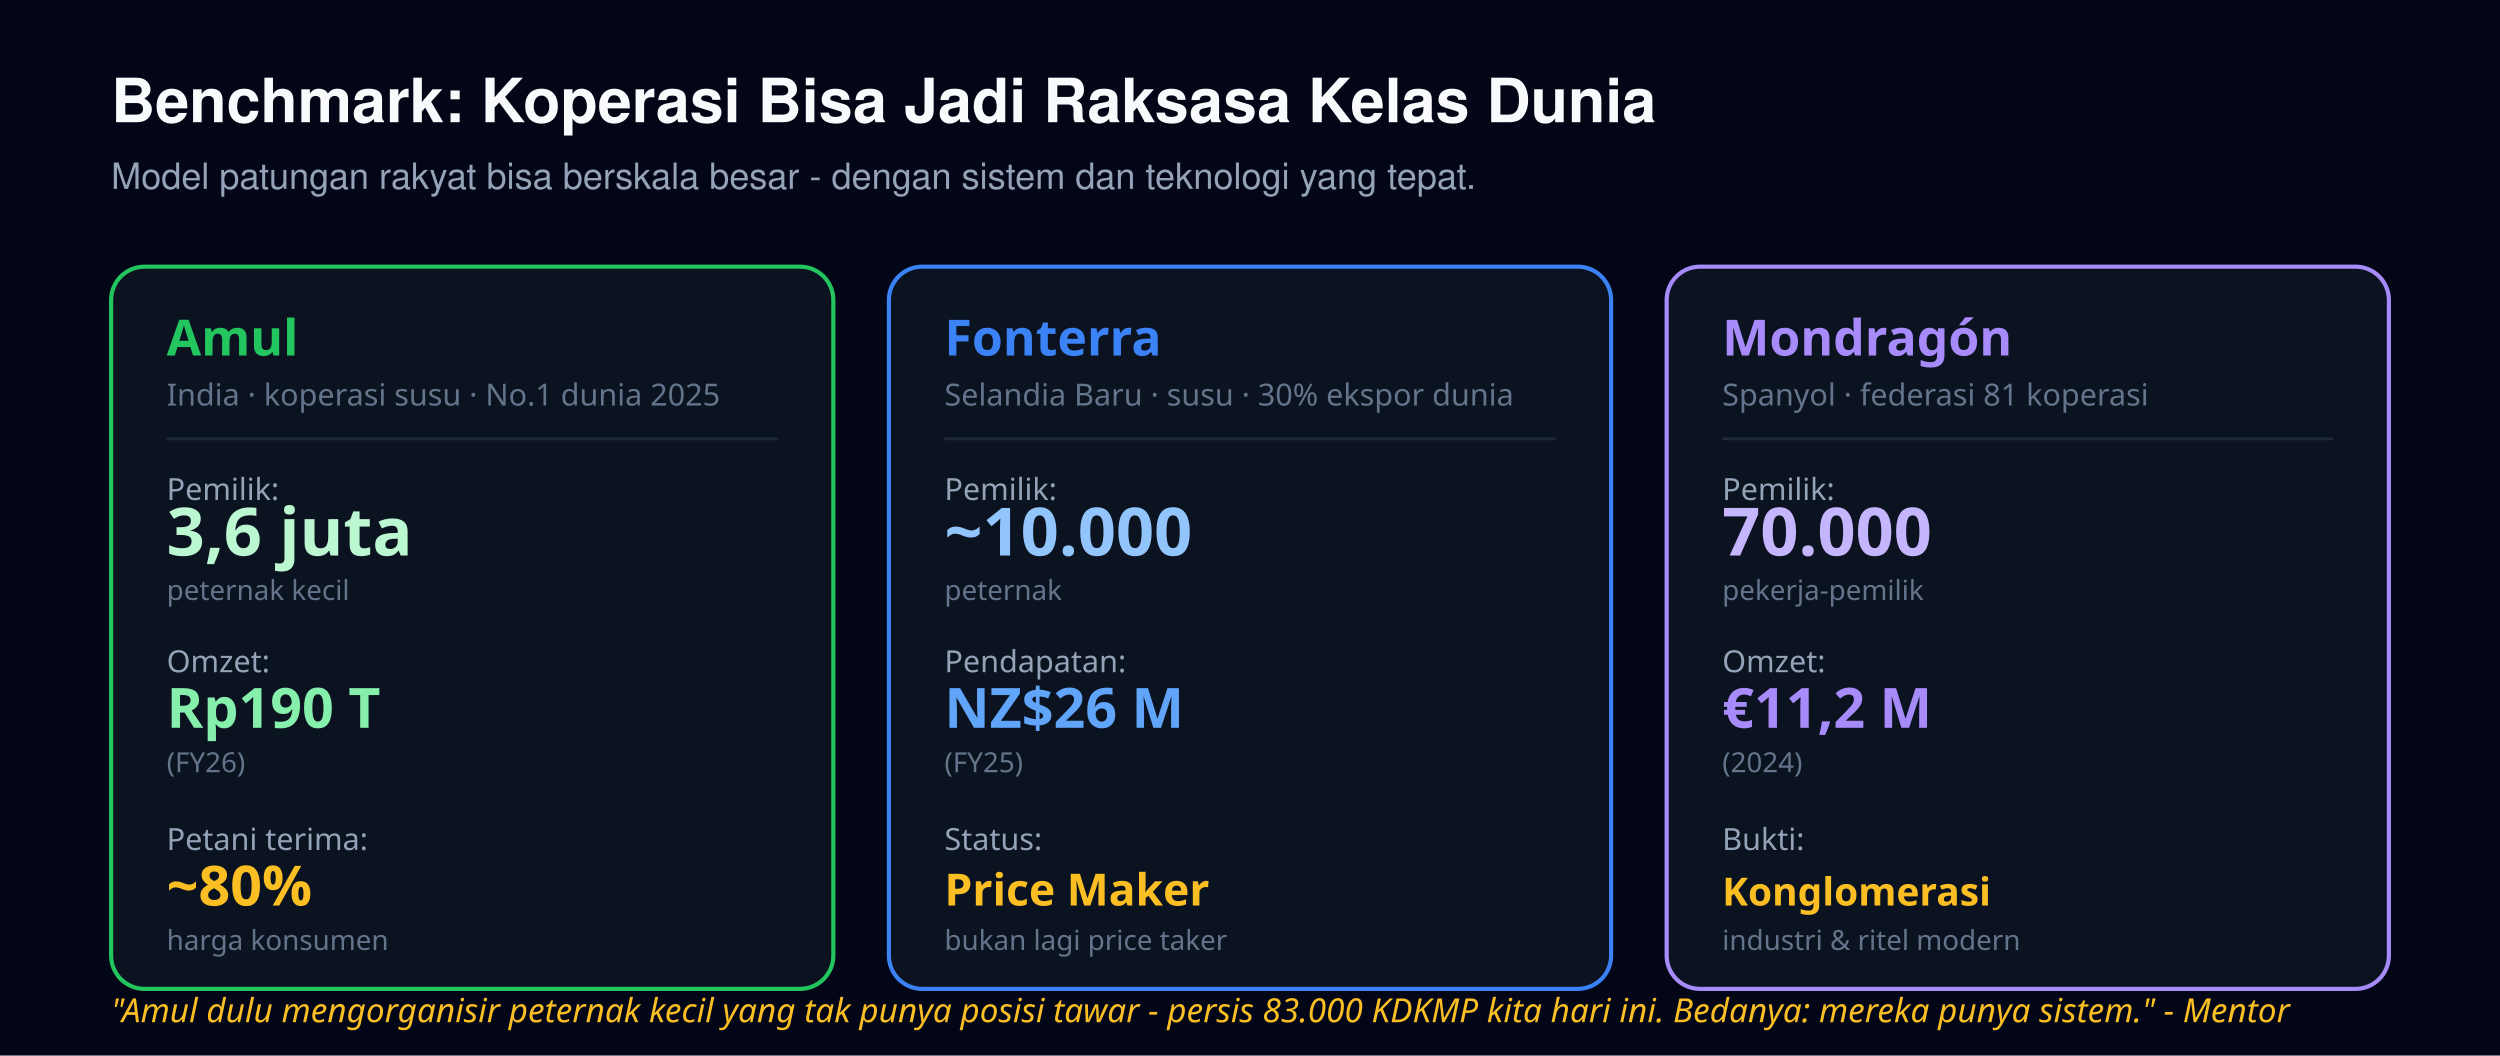
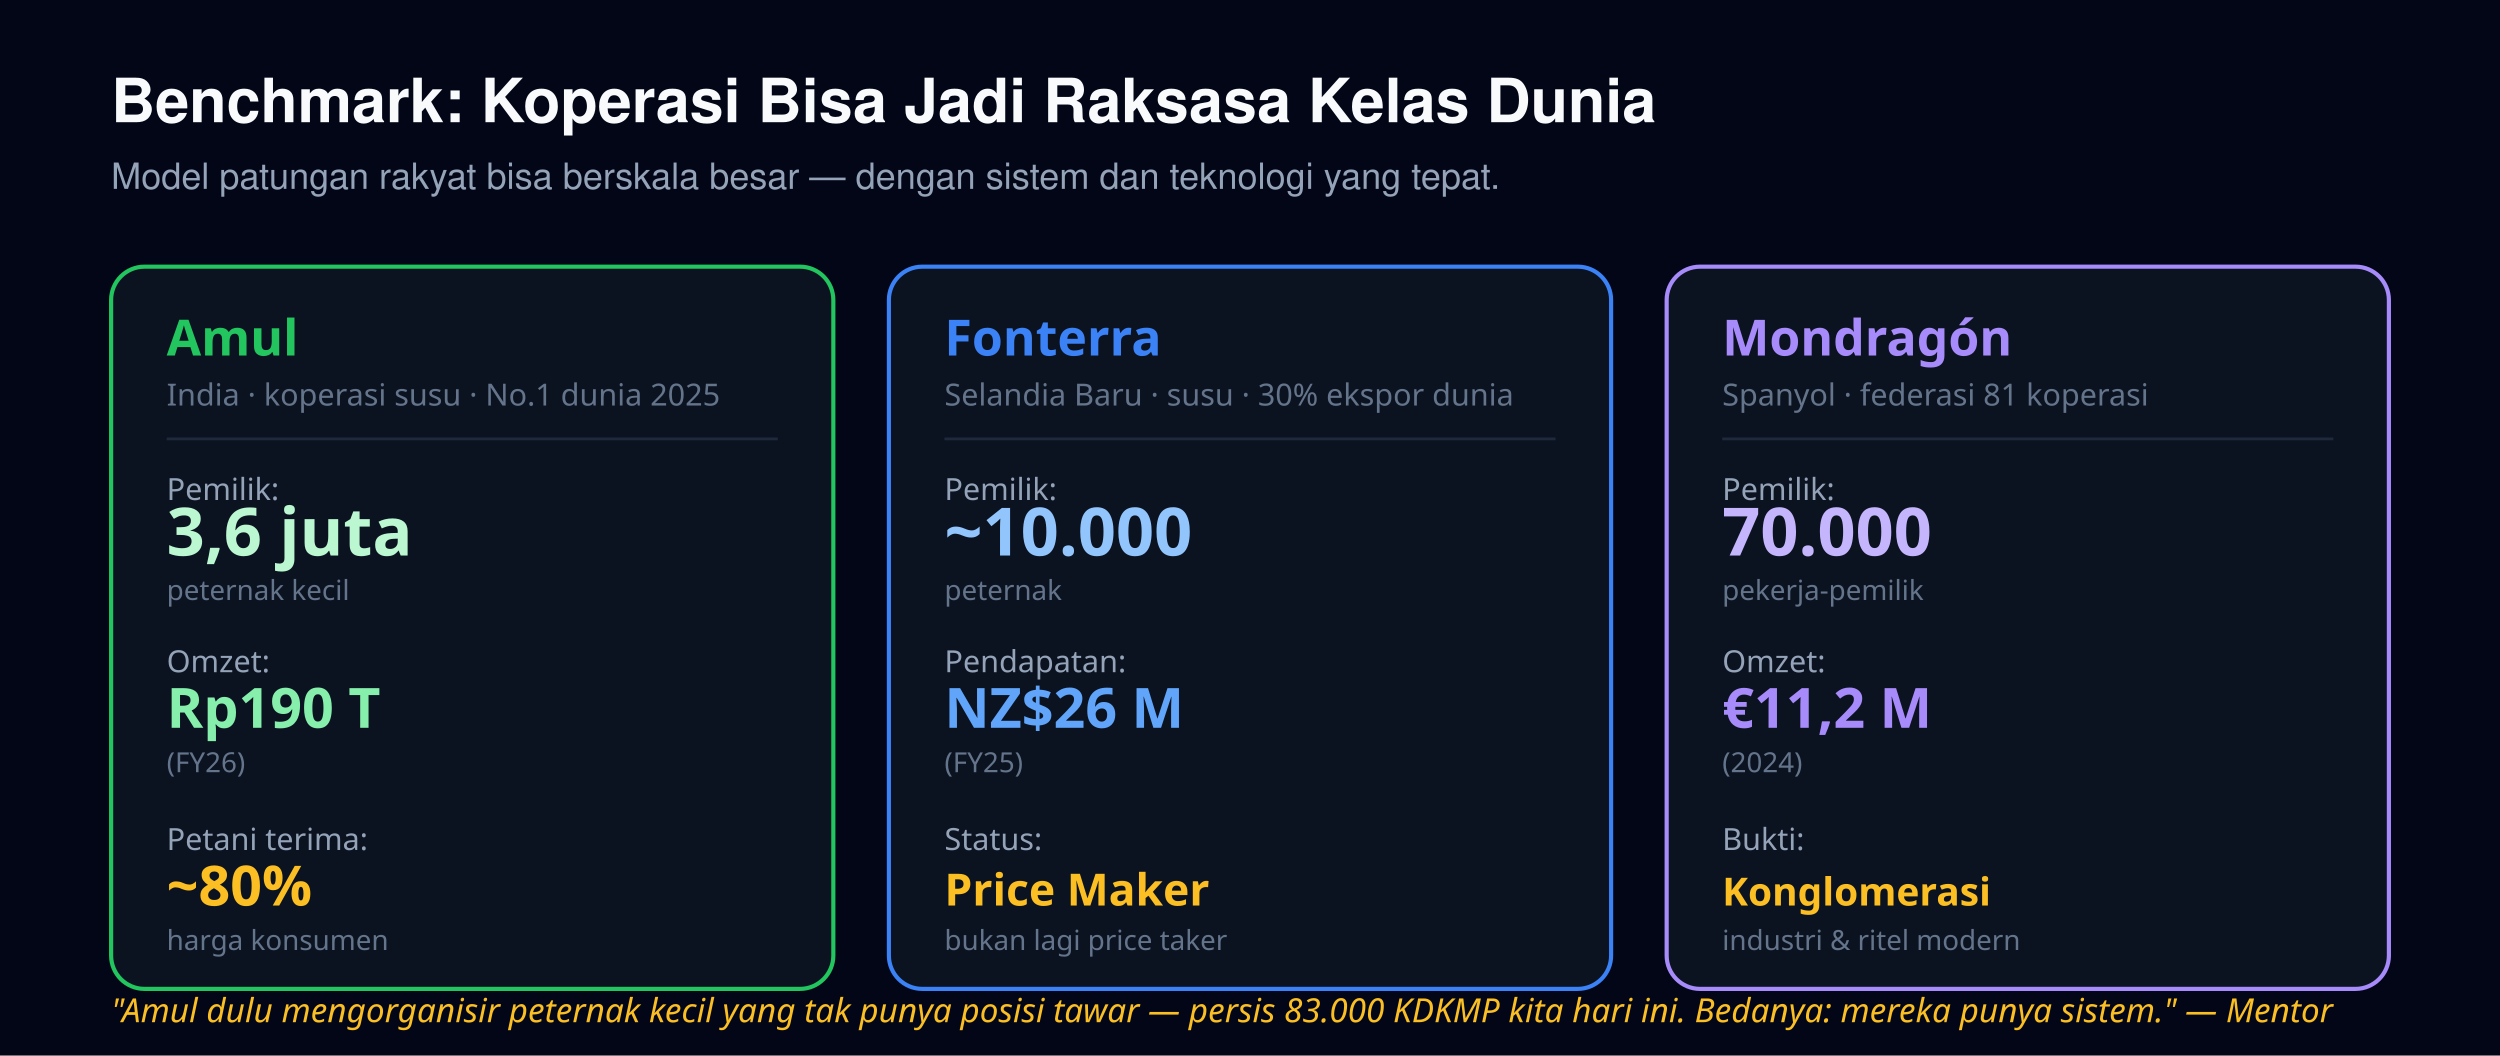
<svg xmlns="http://www.w3.org/2000/svg" viewBox="0 0 900 380" width="900" height="380" role="img" aria-label="Benchmark koperasi global">
  <rect width="900" height="380" fill="#020617" />
  <text x="40" y="44" font-family="Segoe UI, Helvetica, Arial, sans-serif" font-size="22" font-weight="700" fill="#f8fafc">Benchmark: Koperasi Bisa Jadi Raksasa Kelas Dunia</text>
-   <text x="40" y="68" font-family="Segoe UI, Helvetica, Arial, sans-serif" font-size="13" fill="#94a3b8">Model patungan rakyat bisa berskala besar - dengan sistem dan teknologi yang tepat.</text>
+   <text x="40" y="68" font-family="Segoe UI, Helvetica, Arial, sans-serif" font-size="13" fill="#94a3b8">Model patungan rakyat bisa berskala besar — dengan sistem dan teknologi yang tepat.</text>
  <g transform="translate(40,96)">
    <rect x="0" y="0" width="260" height="260" rx="12" fill="#0b1220" stroke="#22c55e" stroke-width="1.5" />
    <text x="20" y="32" font-family="Segoe UI, sans-serif" font-size="18" font-weight="800" fill="#22c55e">Amul</text>
    <text x="20" y="50" font-family="Segoe UI, sans-serif" font-size="11" fill="#64748b">India · koperasi susu · No.1 dunia 2025</text>
    <line x1="20" y1="62" x2="240" y2="62" stroke="#1e293b" />
    <text x="20" y="84" font-family="Segoe UI, sans-serif" font-size="11" fill="#94a3b8">Pemilik:</text>
    <text x="20" y="104" font-family="Segoe UI, sans-serif" font-size="24" font-weight="800" fill="#bbf7d0">3,6 juta</text>
    <text x="20" y="120" font-family="Segoe UI, sans-serif" font-size="10" fill="#64748b">peternak kecil</text>
    <text x="20" y="146" font-family="Segoe UI, sans-serif" font-size="11" fill="#94a3b8">Omzet:</text>
    <text x="20" y="166" font-family="Segoe UI, sans-serif" font-size="20" font-weight="700" fill="#86efac">Rp190 T</text>
    <text x="20" y="182" font-family="Segoe UI, sans-serif" font-size="10" fill="#64748b">(FY26)</text>
    <text x="20" y="210" font-family="Segoe UI, sans-serif" font-size="11" fill="#94a3b8">Petani terima:</text>
    <text x="20" y="230" font-family="Segoe UI, sans-serif" font-size="20" font-weight="700" fill="#fbbf24">~80%</text>
    <text x="20" y="246" font-family="Segoe UI, sans-serif" font-size="10" fill="#64748b">harga konsumen</text>
  </g>
  <g transform="translate(320,96)">
    <rect x="0" y="0" width="260" height="260" rx="12" fill="#0b1220" stroke="#3b82f6" stroke-width="1.5" />
    <text x="20" y="32" font-family="Segoe UI, sans-serif" font-size="18" font-weight="800" fill="#3b82f6">Fonterra</text>
    <text x="20" y="50" font-family="Segoe UI, sans-serif" font-size="11" fill="#64748b">Selandia Baru · susu · 30% ekspor dunia</text>
    <line x1="20" y1="62" x2="240" y2="62" stroke="#1e293b" />
    <text x="20" y="84" font-family="Segoe UI, sans-serif" font-size="11" fill="#94a3b8">Pemilik:</text>
    <text x="20" y="104" font-family="Segoe UI, sans-serif" font-size="24" font-weight="800" fill="#93c5fd">~10.000</text>
    <text x="20" y="120" font-family="Segoe UI, sans-serif" font-size="10" fill="#64748b">peternak</text>
    <text x="20" y="146" font-family="Segoe UI, sans-serif" font-size="11" fill="#94a3b8">Pendapatan:</text>
    <text x="20" y="166" font-family="Segoe UI, sans-serif" font-size="20" font-weight="700" fill="#60a5fa">NZ$26 M</text>
    <text x="20" y="182" font-family="Segoe UI, sans-serif" font-size="10" fill="#64748b">(FY25)</text>
    <text x="20" y="210" font-family="Segoe UI, sans-serif" font-size="11" fill="#94a3b8">Status:</text>
    <text x="20" y="230" font-family="Segoe UI, sans-serif" font-size="16" font-weight="700" fill="#fbbf24">Price Maker</text>
    <text x="20" y="246" font-family="Segoe UI, sans-serif" font-size="10" fill="#64748b">bukan lagi price taker</text>
  </g>
  <g transform="translate(600,96)">
    <rect x="0" y="0" width="260" height="260" rx="12" fill="#0b1220" stroke="#a78bfa" stroke-width="1.5" />
    <text x="20" y="32" font-family="Segoe UI, sans-serif" font-size="18" font-weight="800" fill="#a78bfa">Mondragón</text>
    <text x="20" y="50" font-family="Segoe UI, sans-serif" font-size="11" fill="#64748b">Spanyol · federasi 81 koperasi</text>
    <line x1="20" y1="62" x2="240" y2="62" stroke="#1e293b" />
    <text x="20" y="84" font-family="Segoe UI, sans-serif" font-size="11" fill="#94a3b8">Pemilik:</text>
    <text x="20" y="104" font-family="Segoe UI, sans-serif" font-size="24" font-weight="800" fill="#c4b5fd">70.000</text>
    <text x="20" y="120" font-family="Segoe UI, sans-serif" font-size="10" fill="#64748b">pekerja-pemilik</text>
    <text x="20" y="146" font-family="Segoe UI, sans-serif" font-size="11" fill="#94a3b8">Omzet:</text>
    <text x="20" y="166" font-family="Segoe UI, sans-serif" font-size="20" font-weight="700" fill="#a78bfa">€11,2 M</text>
    <text x="20" y="182" font-family="Segoe UI, sans-serif" font-size="10" fill="#64748b">(2024)</text>
    <text x="20" y="210" font-family="Segoe UI, sans-serif" font-size="11" fill="#94a3b8">Bukti:</text>
    <text x="20" y="230" font-family="Segoe UI, sans-serif" font-size="14" font-weight="700" fill="#fbbf24">Konglomerasi</text>
    <text x="20" y="246" font-family="Segoe UI, sans-serif" font-size="10" fill="#64748b">industri &amp; ritel modern</text>
  </g>
-   <text x="40" y="368" font-family="Segoe UI, sans-serif" font-size="12" fill="#fbbf24" font-style="italic">"Amul dulu mengorganisir peternak kecil yang tak punya posisi tawar - persis 83.000 KDKMP kita hari ini. Bedanya: mereka punya sistem." - Mentor</text>
+   <text x="40" y="368" font-family="Segoe UI, sans-serif" font-size="12" fill="#fbbf24" font-style="italic">"Amul dulu mengorganisir peternak kecil yang tak punya posisi tawar — persis 83.000 KDKMP kita hari ini. Bedanya: mereka punya sistem." — Mentor</text>
</svg>
